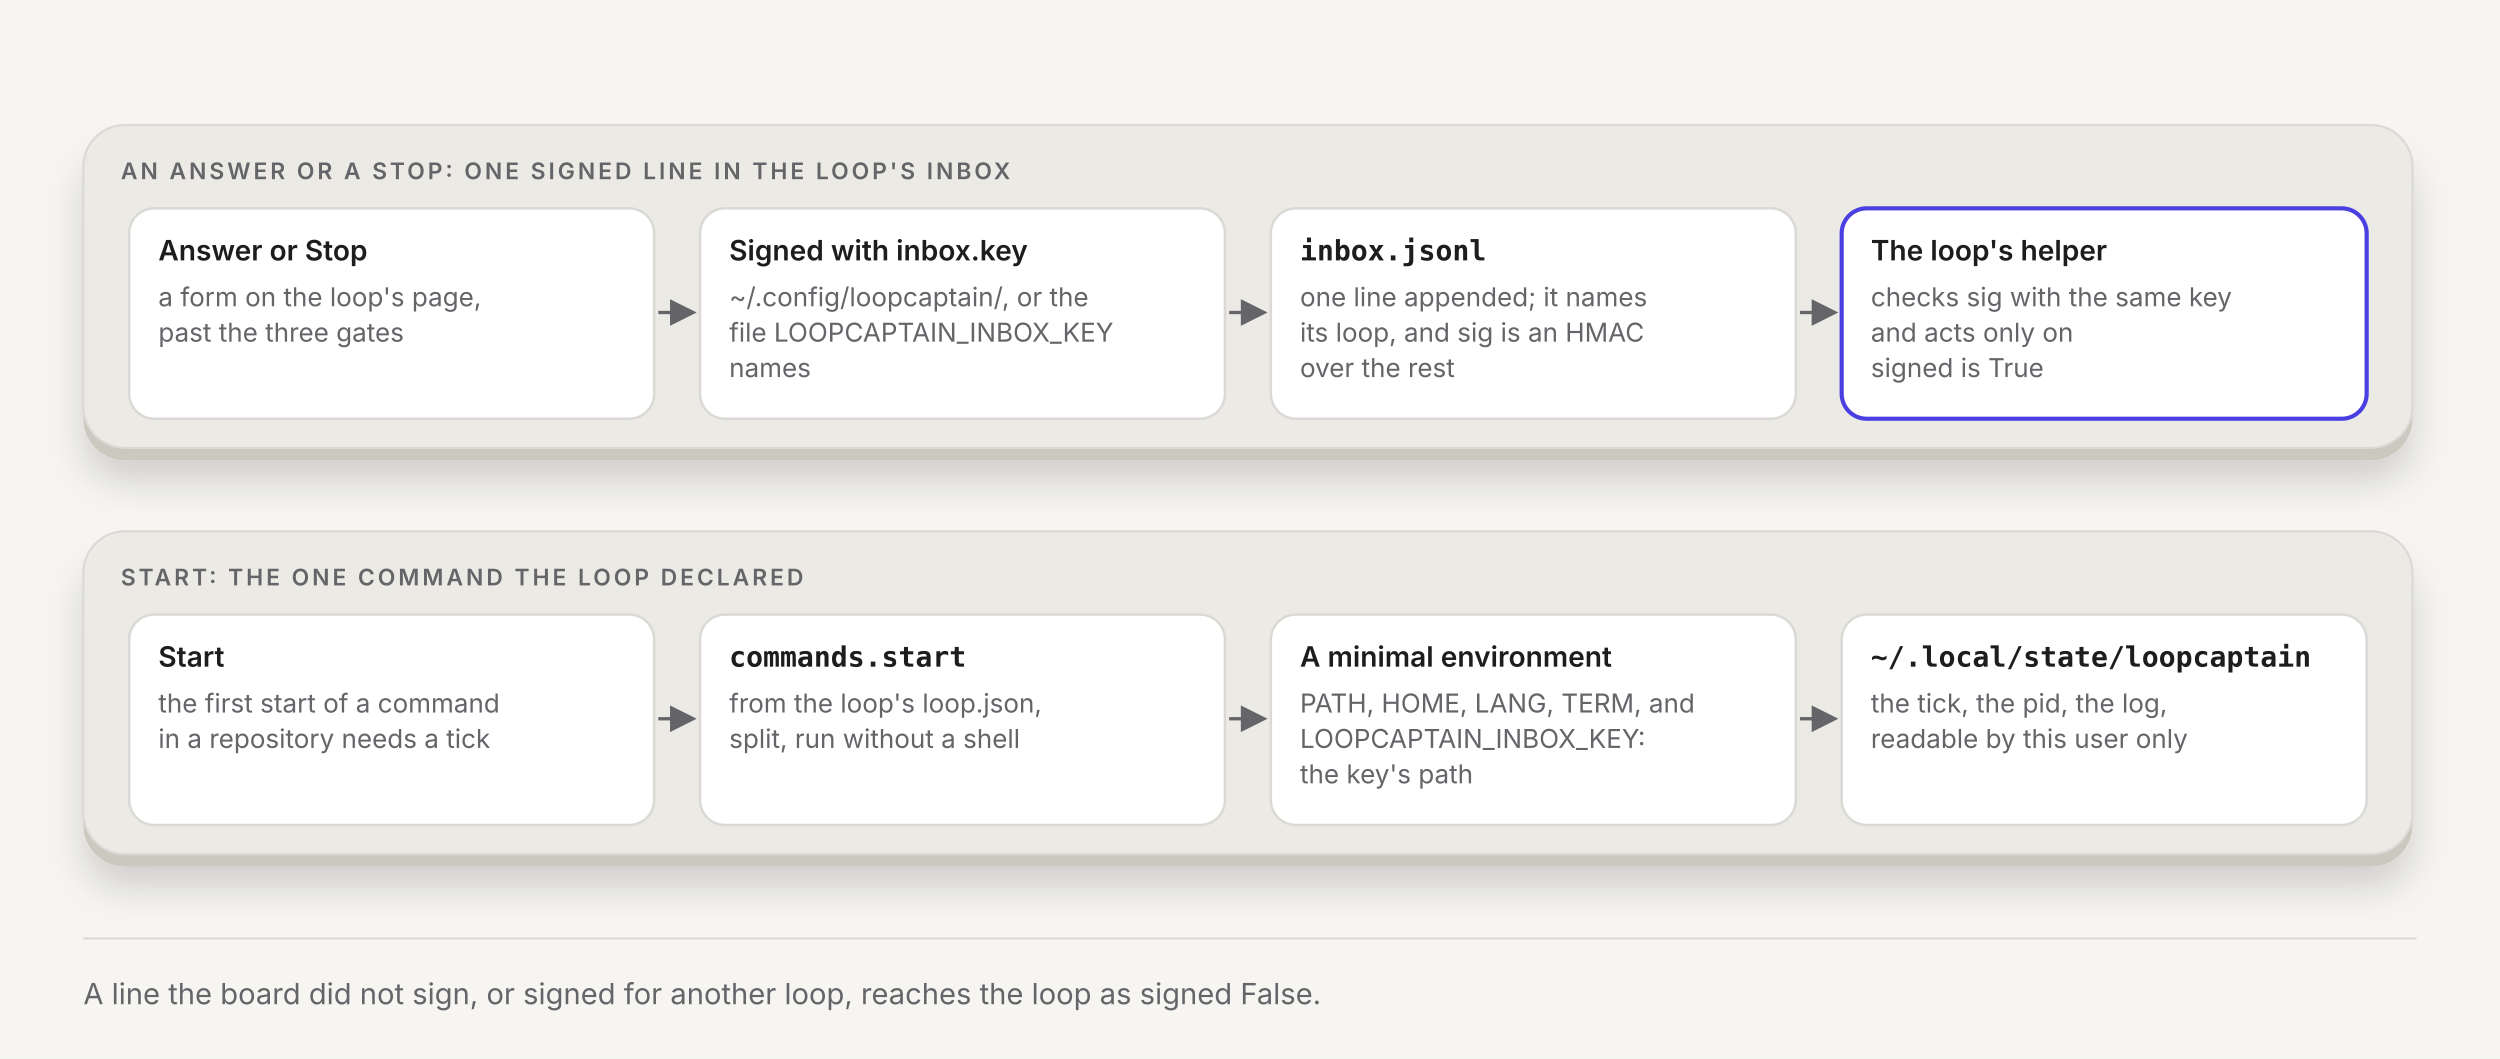
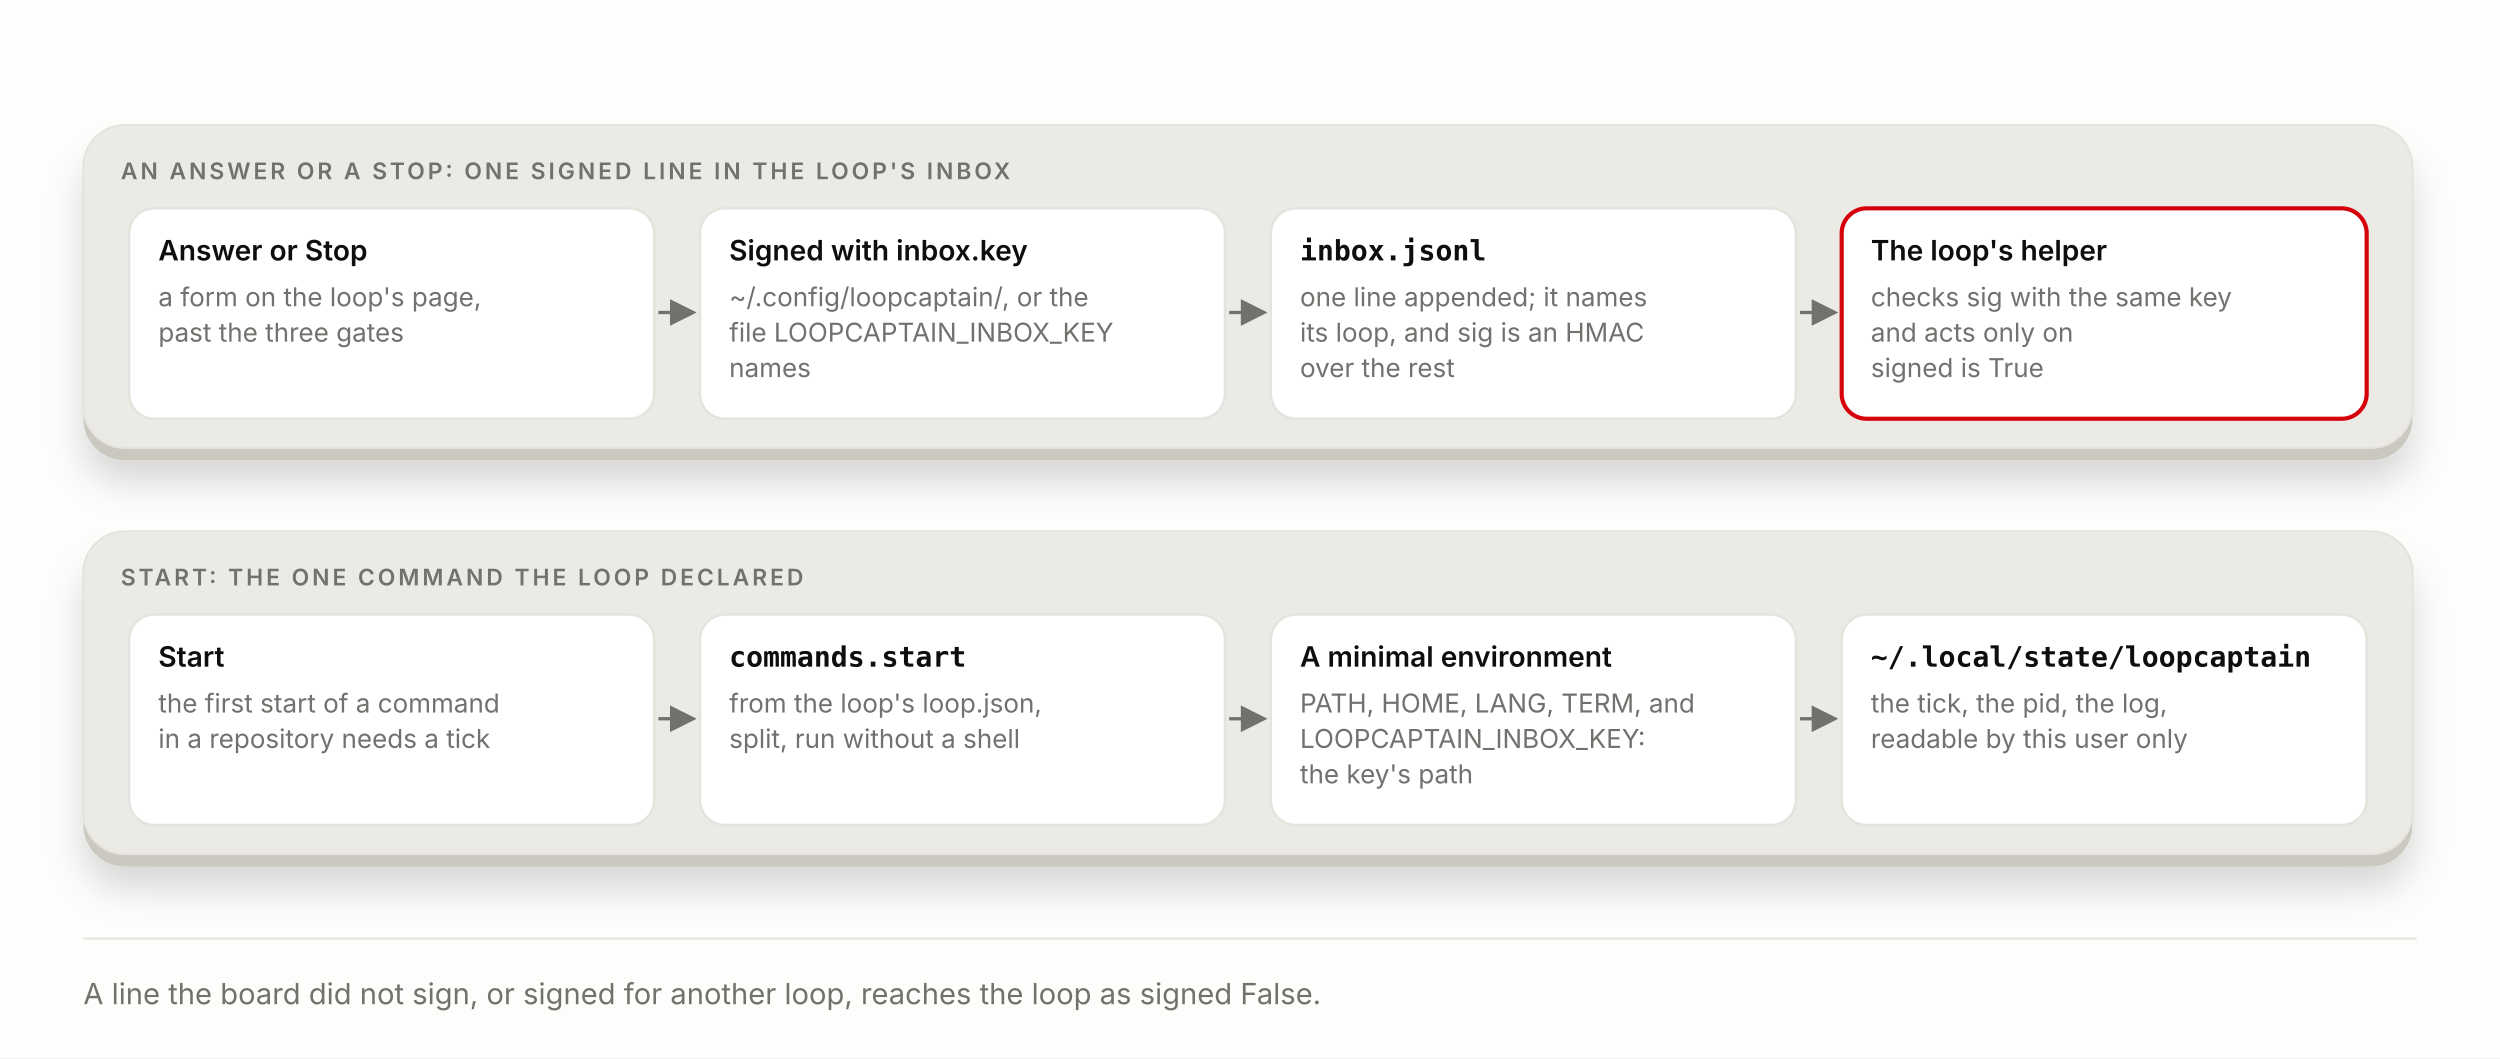
<svg xmlns="http://www.w3.org/2000/svg" width="1200" height="508" viewBox="0 0 1200 508" role="img" aria-label="How steering reaches a loop. An answer or a stop, sent from the loop's page past the three gates, is appended to the loop's inbox.jsonl as one line that names its loop, signed with an HMAC under the key in ~/.config/loopcaptain/inbox.key or the file LOOPCAPTAIN_INBOX_KEY names. The loop's helper checks the signature with the same key and acts only on signed is True. Start runs commands.start from the loop's loop.json, after a tick the first time, split into arguments without a shell, with only PATH, HOME, LANG, TERM and the key's path in its environment; the tick, the pid and the log are kept in ~/.local/state/loopcaptain.">
  <g font-family="Inter Tight, Inter, ui-sans-serif, -apple-system, Segoe UI, Helvetica, Arial, sans-serif">
-     <rect width="1200" height="508" fill="#F6F5F2" />
+     <rect width="1200" height="508" fill="#FDFDFB" />
    <defs>
      <marker id="tip" viewBox="0 0 8 8" refX="6.5" refY="4" markerWidth="8" markerHeight="8" orient="auto-start-reverse">
-         <path d="M0 0 L8 4 L0 8 z" fill="#646469" />
+         <path d="M0 0 L8 4 L0 8 z" fill="#71716E" />
      </marker>
      <marker id="tip-red" viewBox="0 0 8 8" refX="6.5" refY="4" markerWidth="8" markerHeight="8" orient="auto-start-reverse">
-         <path d="M0 0 L8 4 L0 8 z" fill="#4A3FE0" />
+         <path d="M0 0 L8 4 L0 8 z" fill="#D6000B" />
      </marker>
      <filter id="lift" x="-10%" y="-10%" width="120%" height="130%">
-         <feDropShadow dx="0" dy="10" stdDeviation="9" flood-color="#1D1D1F" flood-opacity="0.16" />
+         <feDropShadow dx="0" dy="10" stdDeviation="9" flood-color="#0E0E10" flood-opacity="0.16" />
      </filter>
    </defs>
    <rect x="40" y="66" width="1118" height="155" rx="20" fill="#CBC8C0" filter="url(#lift)" />
-     <rect x="40" y="60" width="1118" height="155" rx="20" fill="#ECEAE5" stroke="#DAD9D5" />
-     <text x="58" y="86" font-size="11" font-weight="600" fill="#646469" letter-spacing="1.4">AN ANSWER OR A STOP: ONE SIGNED LINE IN THE LOOP'S INBOX</text>
-     <rect x="62" y="100" width="252" height="101" rx="12" fill="#FFFFFF" stroke="#DAD9D5" stroke-width="1.2" />
-     <text x="76" y="125" font-size="13.5" font-weight="600" fill="#1D1D1F" font-family="Inter Tight, Inter, ui-sans-serif, -apple-system, Segoe UI, Helvetica, Arial, sans-serif">Answer or Stop</text>
-     <text x="76" y="147" font-size="12.5" font-weight="400" fill="#646469">a form on the loop's page,</text>
-     <text x="76" y="164" font-size="12.5" font-weight="400" fill="#646469">past the three gates</text>
-     <rect x="336" y="100" width="252" height="101" rx="12" fill="#FFFFFF" stroke="#DAD9D5" stroke-width="1.2" />
-     <text x="350" y="125" font-size="13.5" font-weight="600" fill="#1D1D1F" font-family="Inter Tight, Inter, ui-sans-serif, -apple-system, Segoe UI, Helvetica, Arial, sans-serif">Signed with inbox.key</text>
-     <text x="350" y="147" font-size="12.5" font-weight="400" fill="#646469">~/.config/loopcaptain/, or the</text>
-     <text x="350" y="164" font-size="12.5" font-weight="400" fill="#646469">file LOOPCAPTAIN_INBOX_KEY</text>
-     <text x="350" y="181" font-size="12.5" font-weight="400" fill="#646469">names</text>
-     <path d="M 316 150 H 332" fill="none" stroke="#646469" stroke-width="1.6" marker-end="url(#tip)" />
-     <rect x="610" y="100" width="252" height="101" rx="12" fill="#FFFFFF" stroke="#DAD9D5" stroke-width="1.2" />
-     <text x="624" y="125" font-size="13.5" font-weight="600" fill="#1D1D1F" font-family="ui-monospace, SF Mono, Menlo, monospace">inbox.jsonl</text>
-     <text x="624" y="147" font-size="12.5" font-weight="400" fill="#646469">one line appended; it names</text>
-     <text x="624" y="164" font-size="12.5" font-weight="400" fill="#646469">its loop, and sig is an HMAC</text>
-     <text x="624" y="181" font-size="12.5" font-weight="400" fill="#646469">over the rest</text>
-     <path d="M 590 150 H 606" fill="none" stroke="#646469" stroke-width="1.6" marker-end="url(#tip)" />
-     <rect x="884" y="100" width="252" height="101" rx="12" fill="#FFFFFF" stroke="#4A3FE0" stroke-width="2" />
-     <text x="898" y="125" font-size="13.5" font-weight="600" fill="#1D1D1F" font-family="Inter Tight, Inter, ui-sans-serif, -apple-system, Segoe UI, Helvetica, Arial, sans-serif">The loop's helper</text>
-     <text x="898" y="147" font-size="12.5" font-weight="400" fill="#646469">checks sig with the same key</text>
-     <text x="898" y="164" font-size="12.5" font-weight="400" fill="#646469">and acts only on</text>
-     <text x="898" y="181" font-size="12.5" font-weight="400" fill="#646469">signed is True</text>
-     <path d="M 864 150 H 880" fill="none" stroke="#646469" stroke-width="1.6" marker-end="url(#tip)" />
+     <rect x="40" y="60" width="1118" height="155" rx="20" fill="#ECEAE5" stroke="#E4E3DE" />
+     <text x="58" y="86" font-size="11" font-weight="600" fill="#71716E" letter-spacing="1.4">AN ANSWER OR A STOP: ONE SIGNED LINE IN THE LOOP'S INBOX</text>
+     <rect x="62" y="100" width="252" height="101" rx="12" fill="#FFFFFF" stroke="#E4E3DE" stroke-width="1.2" />
+     <text x="76" y="125" font-size="13.5" font-weight="600" fill="#0E0E10" font-family="Inter Tight, Inter, ui-sans-serif, -apple-system, Segoe UI, Helvetica, Arial, sans-serif">Answer or Stop</text>
+     <text x="76" y="147" font-size="12.5" font-weight="400" fill="#71716E">a form on the loop's page,</text>
+     <text x="76" y="164" font-size="12.5" font-weight="400" fill="#71716E">past the three gates</text>
+     <rect x="336" y="100" width="252" height="101" rx="12" fill="#FFFFFF" stroke="#E4E3DE" stroke-width="1.2" />
+     <text x="350" y="125" font-size="13.5" font-weight="600" fill="#0E0E10" font-family="Inter Tight, Inter, ui-sans-serif, -apple-system, Segoe UI, Helvetica, Arial, sans-serif">Signed with inbox.key</text>
+     <text x="350" y="147" font-size="12.5" font-weight="400" fill="#71716E">~/.config/loopcaptain/, or the</text>
+     <text x="350" y="164" font-size="12.5" font-weight="400" fill="#71716E">file LOOPCAPTAIN_INBOX_KEY</text>
+     <text x="350" y="181" font-size="12.5" font-weight="400" fill="#71716E">names</text>
+     <path d="M 316 150 H 332" fill="none" stroke="#71716E" stroke-width="1.6" marker-end="url(#tip)" />
+     <rect x="610" y="100" width="252" height="101" rx="12" fill="#FFFFFF" stroke="#E4E3DE" stroke-width="1.2" />
+     <text x="624" y="125" font-size="13.5" font-weight="600" fill="#0E0E10" font-family="ui-monospace, SF Mono, Menlo, monospace">inbox.jsonl</text>
+     <text x="624" y="147" font-size="12.5" font-weight="400" fill="#71716E">one line appended; it names</text>
+     <text x="624" y="164" font-size="12.5" font-weight="400" fill="#71716E">its loop, and sig is an HMAC</text>
+     <text x="624" y="181" font-size="12.5" font-weight="400" fill="#71716E">over the rest</text>
+     <path d="M 590 150 H 606" fill="none" stroke="#71716E" stroke-width="1.6" marker-end="url(#tip)" />
+     <rect x="884" y="100" width="252" height="101" rx="12" fill="#FFFFFF" stroke="#D6000B" stroke-width="2" />
+     <text x="898" y="125" font-size="13.5" font-weight="600" fill="#0E0E10" font-family="Inter Tight, Inter, ui-sans-serif, -apple-system, Segoe UI, Helvetica, Arial, sans-serif">The loop's helper</text>
+     <text x="898" y="147" font-size="12.5" font-weight="400" fill="#71716E">checks sig with the same key</text>
+     <text x="898" y="164" font-size="12.5" font-weight="400" fill="#71716E">and acts only on</text>
+     <text x="898" y="181" font-size="12.5" font-weight="400" fill="#71716E">signed is True</text>
+     <path d="M 864 150 H 880" fill="none" stroke="#71716E" stroke-width="1.6" marker-end="url(#tip)" />
    <rect x="40" y="261" width="1118" height="155" rx="20" fill="#CBC8C0" filter="url(#lift)" />
-     <rect x="40" y="255" width="1118" height="155" rx="20" fill="#ECEAE5" stroke="#DAD9D5" />
-     <text x="58" y="281" font-size="11" font-weight="600" fill="#646469" letter-spacing="1.4">START: THE ONE COMMAND THE LOOP DECLARED</text>
-     <rect x="62" y="295" width="252" height="101" rx="12" fill="#FFFFFF" stroke="#DAD9D5" stroke-width="1.2" />
-     <text x="76" y="320" font-size="13.5" font-weight="600" fill="#1D1D1F" font-family="Inter Tight, Inter, ui-sans-serif, -apple-system, Segoe UI, Helvetica, Arial, sans-serif">Start</text>
-     <text x="76" y="342" font-size="12.5" font-weight="400" fill="#646469">the first start of a command</text>
-     <text x="76" y="359" font-size="12.5" font-weight="400" fill="#646469">in a repository needs a tick</text>
-     <rect x="336" y="295" width="252" height="101" rx="12" fill="#FFFFFF" stroke="#DAD9D5" stroke-width="1.2" />
-     <text x="350" y="320" font-size="13.5" font-weight="600" fill="#1D1D1F" font-family="ui-monospace, SF Mono, Menlo, monospace">commands.start</text>
-     <text x="350" y="342" font-size="12.5" font-weight="400" fill="#646469">from the loop's loop.json,</text>
-     <text x="350" y="359" font-size="12.5" font-weight="400" fill="#646469">split, run without a shell</text>
-     <path d="M 316 345 H 332" fill="none" stroke="#646469" stroke-width="1.6" marker-end="url(#tip)" />
-     <rect x="610" y="295" width="252" height="101" rx="12" fill="#FFFFFF" stroke="#DAD9D5" stroke-width="1.2" />
-     <text x="624" y="320" font-size="13.5" font-weight="600" fill="#1D1D1F" font-family="Inter Tight, Inter, ui-sans-serif, -apple-system, Segoe UI, Helvetica, Arial, sans-serif">A minimal environment</text>
-     <text x="624" y="342" font-size="12.5" font-weight="400" fill="#646469">PATH, HOME, LANG, TERM, and</text>
-     <text x="624" y="359" font-size="12.5" font-weight="400" fill="#646469">LOOPCAPTAIN_INBOX_KEY:</text>
-     <text x="624" y="376" font-size="12.5" font-weight="400" fill="#646469">the key's path</text>
-     <path d="M 590 345 H 606" fill="none" stroke="#646469" stroke-width="1.6" marker-end="url(#tip)" />
-     <rect x="884" y="295" width="252" height="101" rx="12" fill="#FFFFFF" stroke="#DAD9D5" stroke-width="1.2" />
-     <text x="898" y="320" font-size="13.5" font-weight="600" fill="#1D1D1F" font-family="ui-monospace, SF Mono, Menlo, monospace">~/.local/state/loopcaptain</text>
-     <text x="898" y="342" font-size="12.5" font-weight="400" fill="#646469">the tick, the pid, the log,</text>
-     <text x="898" y="359" font-size="12.5" font-weight="400" fill="#646469">readable by this user only</text>
-     <path d="M 864 345 H 880" fill="none" stroke="#646469" stroke-width="1.6" marker-end="url(#tip)" />
-     <rect x="40" y="450" width="1120" height="1" fill="#DAD9D5" />
-     <text x="40" y="482" font-size="14" font-weight="400" fill="#646469">A line the board did not sign, or signed for another loop, reaches the loop as signed False.</text>
+     <rect x="40" y="255" width="1118" height="155" rx="20" fill="#ECEAE5" stroke="#E4E3DE" />
+     <text x="58" y="281" font-size="11" font-weight="600" fill="#71716E" letter-spacing="1.4">START: THE ONE COMMAND THE LOOP DECLARED</text>
+     <rect x="62" y="295" width="252" height="101" rx="12" fill="#FFFFFF" stroke="#E4E3DE" stroke-width="1.2" />
+     <text x="76" y="320" font-size="13.5" font-weight="600" fill="#0E0E10" font-family="Inter Tight, Inter, ui-sans-serif, -apple-system, Segoe UI, Helvetica, Arial, sans-serif">Start</text>
+     <text x="76" y="342" font-size="12.5" font-weight="400" fill="#71716E">the first start of a command</text>
+     <text x="76" y="359" font-size="12.5" font-weight="400" fill="#71716E">in a repository needs a tick</text>
+     <rect x="336" y="295" width="252" height="101" rx="12" fill="#FFFFFF" stroke="#E4E3DE" stroke-width="1.2" />
+     <text x="350" y="320" font-size="13.5" font-weight="600" fill="#0E0E10" font-family="ui-monospace, SF Mono, Menlo, monospace">commands.start</text>
+     <text x="350" y="342" font-size="12.5" font-weight="400" fill="#71716E">from the loop's loop.json,</text>
+     <text x="350" y="359" font-size="12.5" font-weight="400" fill="#71716E">split, run without a shell</text>
+     <path d="M 316 345 H 332" fill="none" stroke="#71716E" stroke-width="1.6" marker-end="url(#tip)" />
+     <rect x="610" y="295" width="252" height="101" rx="12" fill="#FFFFFF" stroke="#E4E3DE" stroke-width="1.2" />
+     <text x="624" y="320" font-size="13.5" font-weight="600" fill="#0E0E10" font-family="Inter Tight, Inter, ui-sans-serif, -apple-system, Segoe UI, Helvetica, Arial, sans-serif">A minimal environment</text>
+     <text x="624" y="342" font-size="12.5" font-weight="400" fill="#71716E">PATH, HOME, LANG, TERM, and</text>
+     <text x="624" y="359" font-size="12.5" font-weight="400" fill="#71716E">LOOPCAPTAIN_INBOX_KEY:</text>
+     <text x="624" y="376" font-size="12.5" font-weight="400" fill="#71716E">the key's path</text>
+     <path d="M 590 345 H 606" fill="none" stroke="#71716E" stroke-width="1.6" marker-end="url(#tip)" />
+     <rect x="884" y="295" width="252" height="101" rx="12" fill="#FFFFFF" stroke="#E4E3DE" stroke-width="1.2" />
+     <text x="898" y="320" font-size="13.5" font-weight="600" fill="#0E0E10" font-family="ui-monospace, SF Mono, Menlo, monospace">~/.local/state/loopcaptain</text>
+     <text x="898" y="342" font-size="12.5" font-weight="400" fill="#71716E">the tick, the pid, the log,</text>
+     <text x="898" y="359" font-size="12.5" font-weight="400" fill="#71716E">readable by this user only</text>
+     <path d="M 864 345 H 880" fill="none" stroke="#71716E" stroke-width="1.6" marker-end="url(#tip)" />
+     <rect x="40" y="450" width="1120" height="1" fill="#E4E3DE" />
+     <text x="40" y="482" font-size="14" font-weight="400" fill="#71716E">A line the board did not sign, or signed for another loop, reaches the loop as signed False.</text>
  </g>
</svg>
